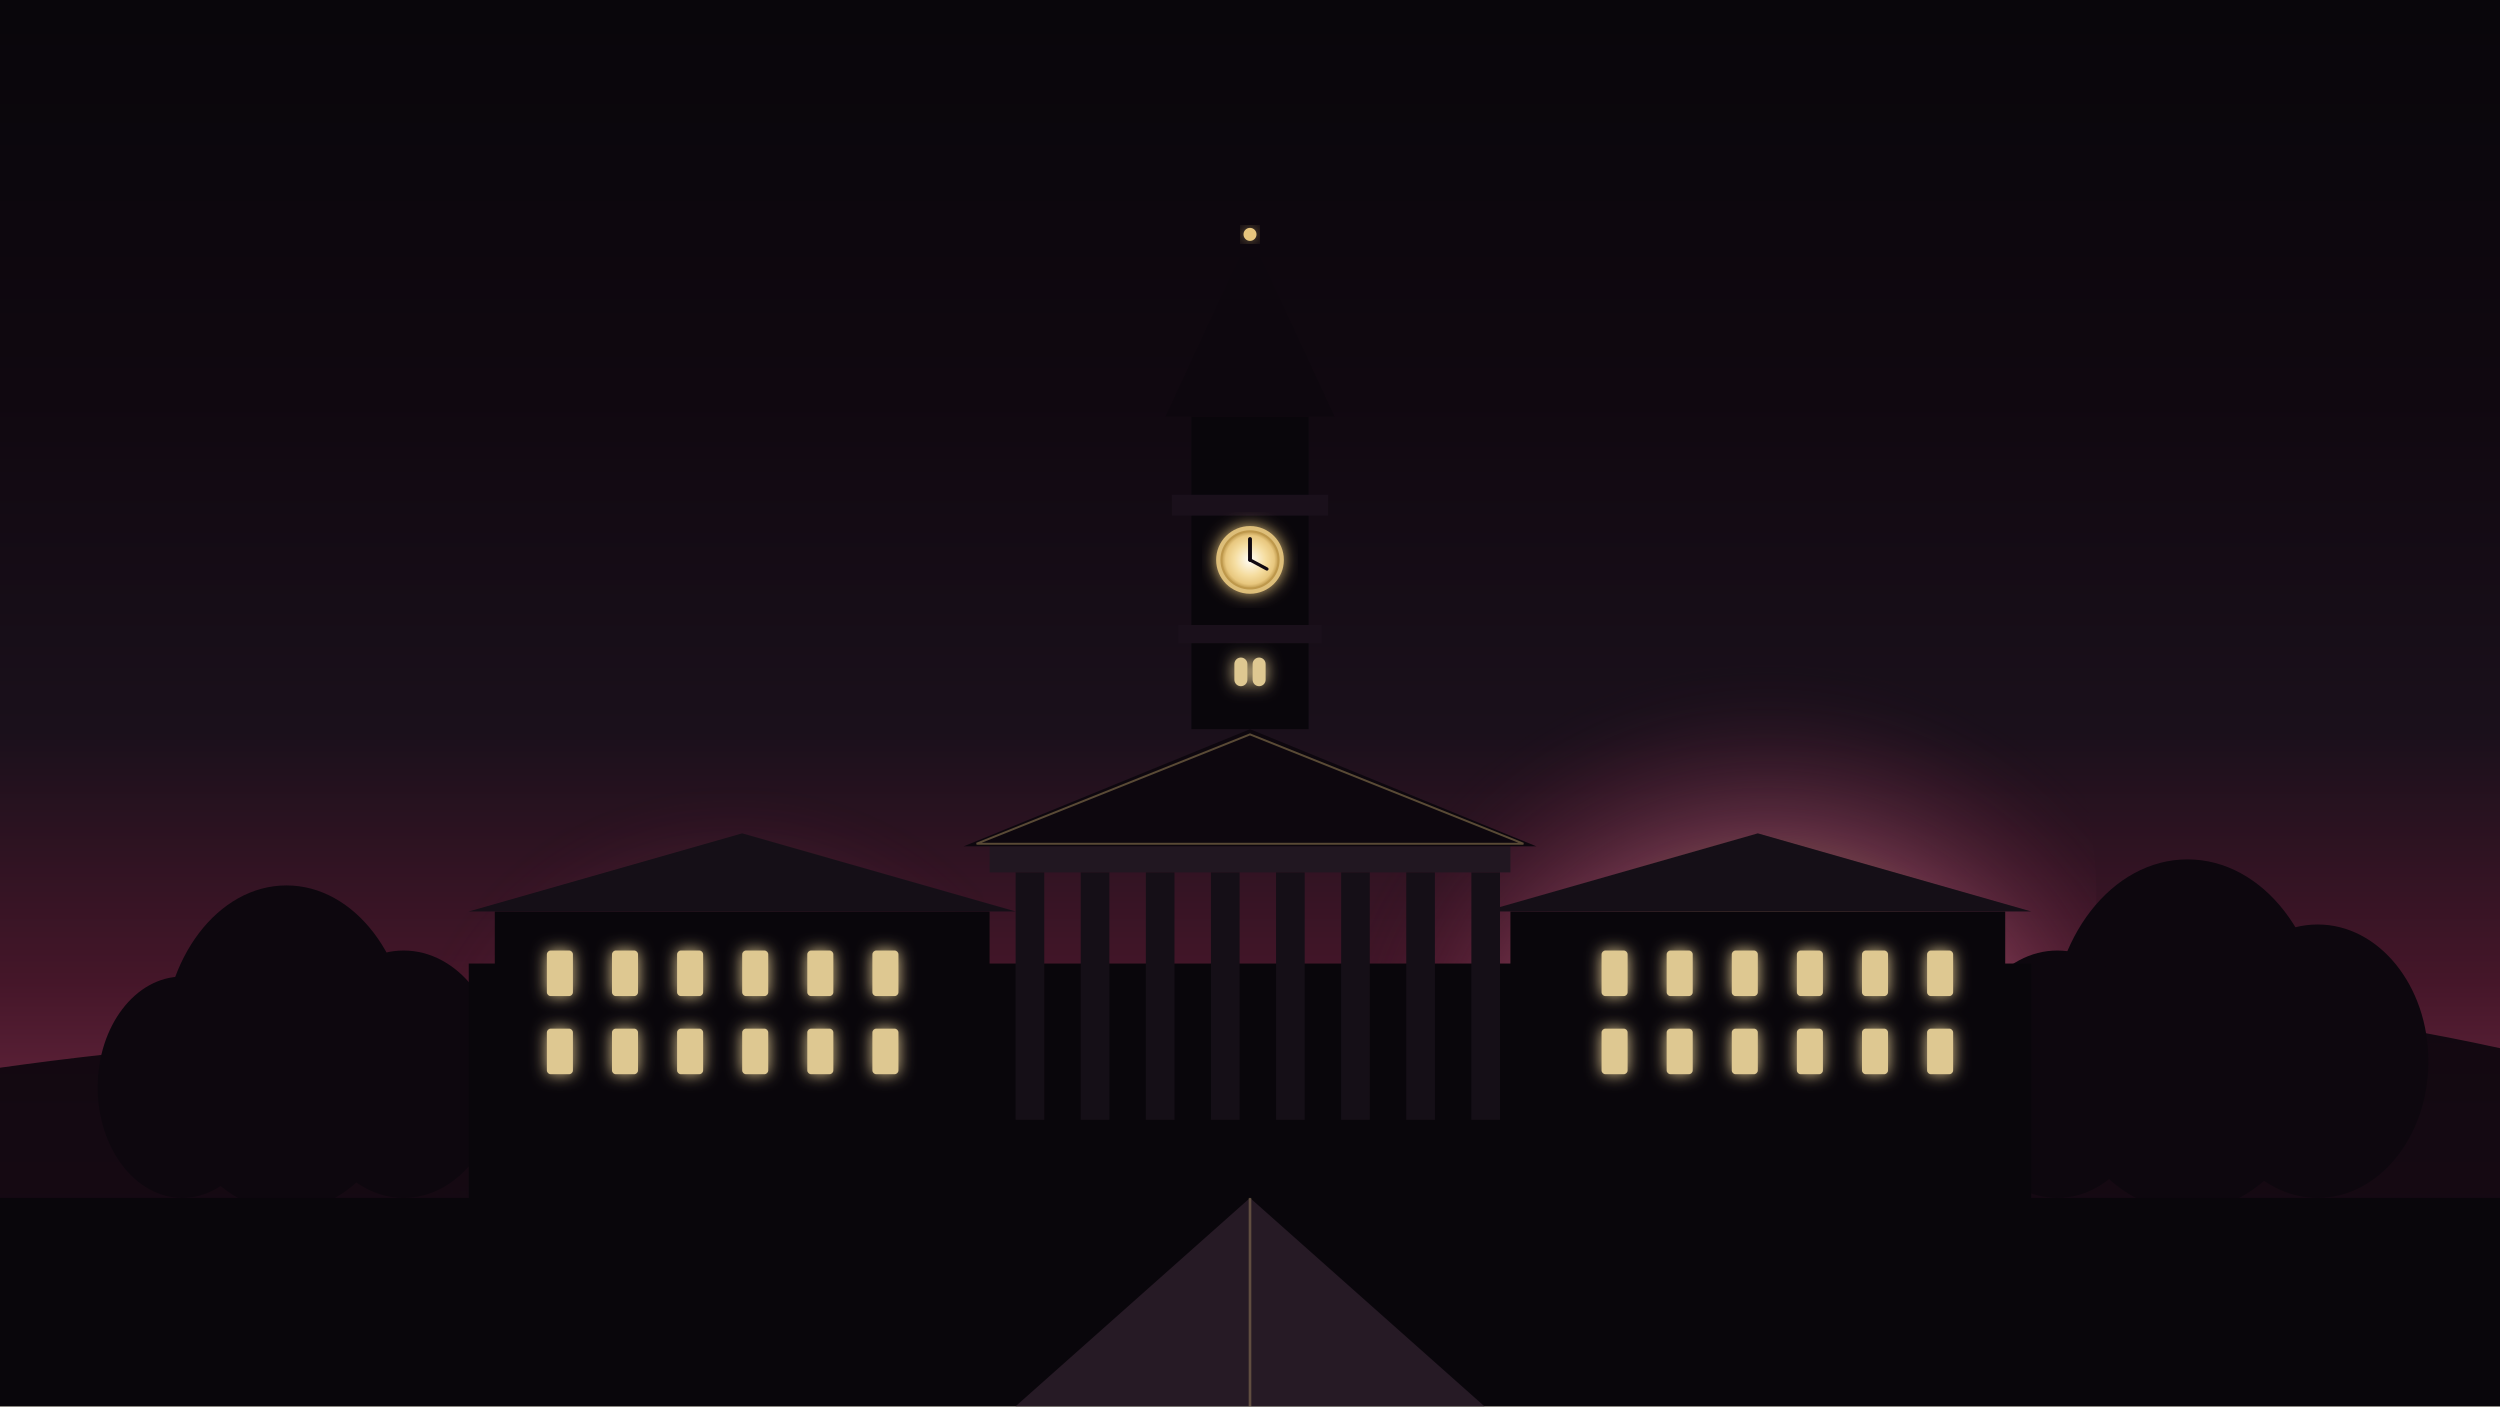
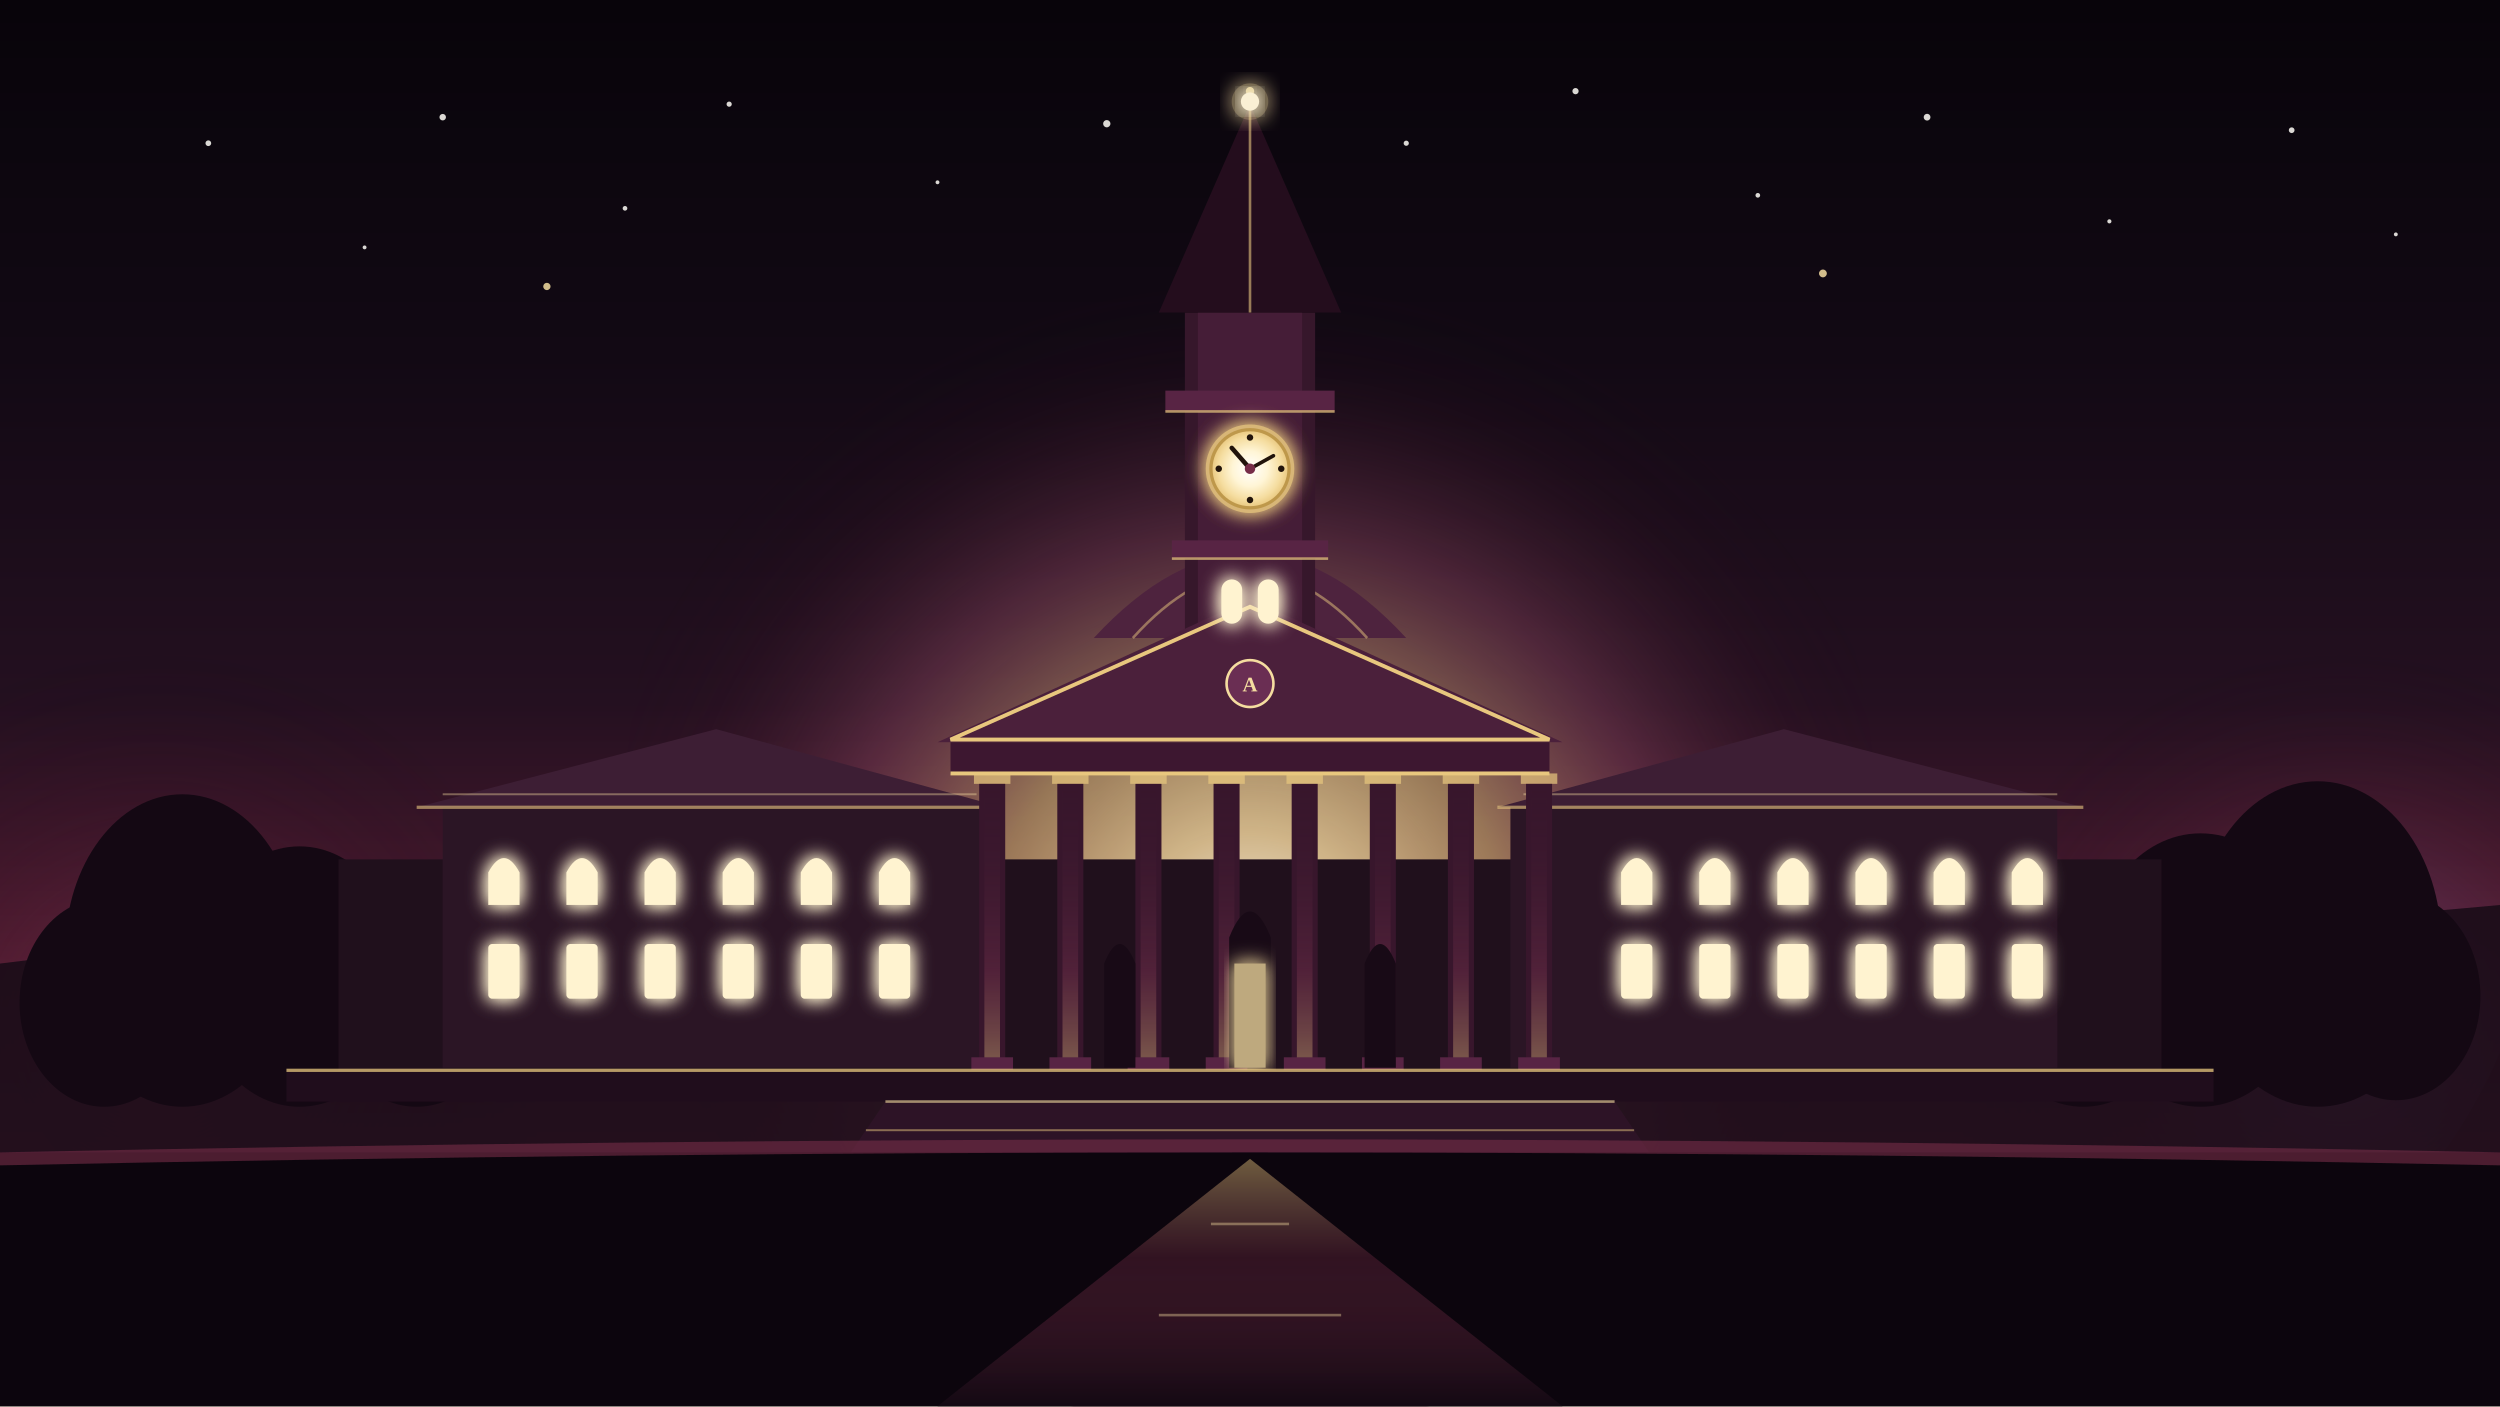
<svg xmlns="http://www.w3.org/2000/svg" viewBox="0 0 1920 1080" width="100%" height="100%">
  <defs>
    <linearGradient id="skyGrad" x1="0%" y1="0%" x2="0%" y2="100%">
-       <stop offset="0%" stop-color="#09060B" />
-       <stop offset="28%" stop-color="#100810" />
-       <stop offset="52%" stop-color="#1A101B" />
-       <stop offset="70%" stop-color="#451629" />
-       <stop offset="86%" stop-color="#762D48" />
-       <stop offset="94%" stop-color="#98415F" />
-       <stop offset="100%" stop-color="#E8C77E" stop-opacity="0.85" />
+       <stop offset="0%" stop-color="#08040A" />
+       <stop offset="25%" stop-color="#120914" />
+       <stop offset="50%" stop-color="#241020" />
+       <stop offset="68%" stop-color="#4E1A30" />
+       <stop offset="82%" stop-color="#762D48" />
+       <stop offset="93%" stop-color="#C25A78" />
+       <stop offset="100%" stop-color="#E8C77E" />
    </linearGradient>
-     <radialGradient id="sunGlow" cx="65%" cy="72%" r="48%">
+     <radialGradient id="sunGlow" cx="50%" cy="62%" r="55%">
      <stop offset="0%" stop-color="#FFFDF7" stop-opacity="0.95" />
-       <stop offset="18%" stop-color="#F5DDA0" stop-opacity="0.85" />
-       <stop offset="38%" stop-color="#E8C77E" stop-opacity="0.60" />
-       <stop offset="62%" stop-color="#B65B78" stop-opacity="0.35" />
-       <stop offset="82%" stop-color="#762D48" stop-opacity="0.15" />
+       <stop offset="18%" stop-color="#F5DDA0" stop-opacity="0.80" />
+       <stop offset="38%" stop-color="#E8C77E" stop-opacity="0.55" />
+       <stop offset="62%" stop-color="#B65B78" stop-opacity="0.30" />
+       <stop offset="85%" stop-color="#451629" stop-opacity="0.10" />
      <stop offset="100%" stop-color="#100810" stop-opacity="0" />
    </radialGradient>
-     <filter id="glow" x="-20%" y="-20%" width="140%" height="140%">
-       <feGaussianBlur stdDeviation="6" result="blur" />
-       <feComposite in="SourceGraphic" in2="blur" operator="over" />
+     <radialGradient id="lateralGlowLeft" cx="20%" cy="68%" r="40%">
+       <stop offset="0%" stop-color="#98415F" stop-opacity="0.45" />
+       <stop offset="60%" stop-color="#451629" stop-opacity="0.15" />
+       <stop offset="100%" stop-color="#08040A" stop-opacity="0" />
+     </radialGradient>
+     <radialGradient id="lateralGlowRight" cx="80%" cy="68%" r="40%">
+       <stop offset="0%" stop-color="#B9A0FF" stop-opacity="0.35" />
+       <stop offset="60%" stop-color="#762D48" stop-opacity="0.15" />
+       <stop offset="100%" stop-color="#08040A" stop-opacity="0" />
+     </radialGradient>
+     <filter id="windowGlow" x="-30%" y="-30%" width="160%" height="160%">
+       <feGaussianBlur stdDeviation="7" result="blur1" />
+       <feGaussianBlur stdDeviation="3" result="blur2" />
+       <feMerge>
+         <feMergeNode in="blur1" />
+         <feMergeNode in="blur2" />
+         <feMergeNode in="SourceGraphic" />
+       </feMerge>
    </filter>
-     <radialGradient id="clockGlow" cx="50%" cy="50%" r="50%">
-       <stop offset="0%" stop-color="#FFFDF7" />
-       <stop offset="55%" stop-color="#F5DDA0" />
-       <stop offset="85%" stop-color="#E8C77E" />
-       <stop offset="100%" stop-color="#BE984B" />
-     </radialGradient>
+     <radialGradient id="clockFace" cx="50%" cy="50%" r="50%">
+       <stop offset="0%" stop-color="#FFFFFF" />
+       <stop offset="45%" stop-color="#FFF5D6" />
+       <stop offset="80%" stop-color="#F5DDA0" />
+       <stop offset="100%" stop-color="#E8C77E" />
+     </radialGradient>
+     <linearGradient id="columnUplight" x1="0%" y1="100%" x2="0%" y2="0%">
+       <stop offset="0%" stop-color="#E8C77E" stop-opacity="0.40" />
+       <stop offset="35%" stop-color="#98415F" stop-opacity="0.25" />
+       <stop offset="100%" stop-color="#2D1726" stop-opacity="0" />
+     </linearGradient>
+     <linearGradient id="walkwayGrad" x1="50%" y1="0%" x2="50%" y2="100%">
+       <stop offset="0%" stop-color="#E8C77E" stop-opacity="0.45" />
+       <stop offset="40%" stop-color="#762D48" stop-opacity="0.35" />
+       <stop offset="100%" stop-color="#150A14" stop-opacity="0.80" />
+     </linearGradient>
  </defs>
  <rect width="1920" height="1080" fill="url(#skyGrad)" />
-   <circle cx="1250" cy="690" r="360" fill="url(#sunGlow)" />
-   <circle cx="480" cy="740" r="280" fill="url(#sunGlow)" opacity="0.45" />
-   <path d="M0,820 Q320,775 640,805 T1280,785 T1920,805 L1920,1080 L0,1080 Z" fill="#0D070E" opacity="0.92" />
-   <g fill="#0D070E">
-     <ellipse cx="220" cy="805" rx="95" ry="125" />
-     <ellipse cx="310" cy="825" rx="75" ry="95" />
-     <ellipse cx="140" cy="835" rx="65" ry="85" />
-     <ellipse cx="1680" cy="795" rx="105" ry="135" />
-     <ellipse cx="1780" cy="815" rx="85" ry="105" />
-     <ellipse cx="1580" cy="825" rx="75" ry="95" />
-   </g>
-   <rect x="360" y="740" width="1200" height="220" fill="#09060B" />
-   <g fill="#150F17">
-     <rect x="760" y="650" width="400" height="20" fill="#211721" />
-     <polygon points="740,650 960,560 1180,650" fill="#0D070E" />
-     <polygon points="750,648 960,564 1170,648" fill="none" stroke="#E8C77E" stroke-width="1.5" opacity="0.35" />
-     <rect x="780" y="670" width="22" height="190" />
-     <rect x="830" y="670" width="22" height="190" />
-     <rect x="880" y="670" width="22" height="190" />
-     <rect x="930" y="670" width="22" height="190" />
-     <rect x="980" y="670" width="22" height="190" />
-     <rect x="1030" y="670" width="22" height="190" />
-     <rect x="1080" y="670" width="22" height="190" />
-     <rect x="1130" y="670" width="22" height="190" />
-   </g>
-   <rect x="380" y="700" width="380" height="160" fill="#09060B" />
-   <polygon points="360,700 570,640 780,700" fill="#150F17" />
-   <rect x="1160" y="700" width="380" height="160" fill="#09060B" />
-   <polygon points="1140,700 1350,640 1560,700" fill="#150F17" />
-   <g fill="#09060B">
-     <rect x="915" y="320" width="90" height="240" />
-     <polygon points="895,320 960,180 1025,320" fill="#0D070E" />
-     <circle cx="960" cy="180" r="5" fill="#E8C77E" filter="url(#glow)" />
-     <rect x="900" y="380" width="120" height="16" fill="#1A101B" />
-     <rect x="905" y="480" width="110" height="14" fill="#1A101B" />
-     <circle cx="960" cy="430" r="26" fill="#E8C77E" filter="url(#glow)" opacity="0.95" />
-     <circle cx="960" cy="430" r="22" fill="url(#clockGlow)" />
-     <circle cx="960" cy="430" r="22" fill="none" stroke="#BE984B" stroke-width="1.5" />
-     <line x1="960" y1="430" x2="960" y2="414" stroke="#100810" stroke-width="3" stroke-linecap="round" />
-     <line x1="960" y1="430" x2="973" y2="437" stroke="#100810" stroke-width="2.5" stroke-linecap="round" />
-   </g>
-   <g fill="#F5DDA0" opacity="0.90" filter="url(#glow)">
-     <rect x="948" y="505" width="10" height="22" rx="5" />
-     <rect x="962" y="505" width="10" height="22" rx="5" />
-     <rect x="420" y="730" width="20" height="35" rx="3" />
-     <rect x="470" y="730" width="20" height="35" rx="3" />
-     <rect x="520" y="730" width="20" height="35" rx="3" />
-     <rect x="570" y="730" width="20" height="35" rx="3" />
-     <rect x="620" y="730" width="20" height="35" rx="3" />
-     <rect x="670" y="730" width="20" height="35" rx="3" />
-     <rect x="420" y="790" width="20" height="35" rx="3" />
-     <rect x="470" y="790" width="20" height="35" rx="3" />
-     <rect x="520" y="790" width="20" height="35" rx="3" />
-     <rect x="570" y="790" width="20" height="35" rx="3" />
-     <rect x="620" y="790" width="20" height="35" rx="3" />
-     <rect x="670" y="790" width="20" height="35" rx="3" />
-     <rect x="1230" y="730" width="20" height="35" rx="3" />
-     <rect x="1280" y="730" width="20" height="35" rx="3" />
-     <rect x="1330" y="730" width="20" height="35" rx="3" />
-     <rect x="1380" y="730" width="20" height="35" rx="3" />
-     <rect x="1430" y="730" width="20" height="35" rx="3" />
-     <rect x="1480" y="730" width="20" height="35" rx="3" />
-     <rect x="1230" y="790" width="20" height="35" rx="3" />
-     <rect x="1280" y="790" width="20" height="35" rx="3" />
-     <rect x="1330" y="790" width="20" height="35" rx="3" />
-     <rect x="1380" y="790" width="20" height="35" rx="3" />
-     <rect x="1430" y="790" width="20" height="35" rx="3" />
-     <rect x="1480" y="790" width="20" height="35" rx="3" />
-   </g>
-   <polygon points="0,920 1920,920 1920,1080 0,1080" fill="#09060B" />
-   <polygon points="960,920 1140,1080 780,1080" fill="#30202E" opacity="0.75" />
-   <line x1="960" y1="920" x2="960" y2="1080" stroke="#E8C77E" stroke-width="2" opacity="0.30" />
+   <circle cx="960" cy="620" r="480" fill="url(#sunGlow)" />
+   <circle cx="350" cy="660" r="380" fill="url(#lateralGlowLeft)" />
+   <circle cx="1570" cy="660" r="380" fill="url(#lateralGlowRight)" />
+   <g fill="#FFFDF7" opacity="0.85">
+     <circle cx="160" cy="110" r="2.2" />
+     <circle cx="280" cy="190" r="1.5" />
+     <circle cx="340" cy="90" r="2.5" />
+     <circle cx="480" cy="160" r="1.8" />
+     <circle cx="560" cy="80" r="2.0" />
+     <circle cx="720" cy="140" r="1.5" />
+     <circle cx="850" cy="95" r="2.8" />
+     <circle cx="1080" cy="110" r="2.0" />
+     <circle cx="1210" cy="70" r="2.4" />
+     <circle cx="1350" cy="150" r="1.8" />
+     <circle cx="1480" cy="90" r="2.6" />
+     <circle cx="1620" cy="170" r="1.6" />
+     <circle cx="1760" cy="100" r="2.2" />
+     <circle cx="1840" cy="180" r="1.5" />
+     <circle cx="420" cy="220" r="2.8" fill="#F5DDA0" />
+     <circle cx="1400" cy="210" r="3.0" fill="#F5DDA0" />
+     <circle cx="960" cy="70" r="3.2" fill="#FFEAA7" filter="url(#windowGlow)" />
+   </g>
+   <path d="M0,740 Q480,680 960,710 T1920,695 L1920,1080 L0,1080 Z" fill="#180B17" opacity="0.88" />
+   <g fill="#140813">
+     <ellipse cx="140" cy="730" rx="90" ry="120" />
+     <ellipse cx="230" cy="750" rx="80" ry="100" />
+     <ellipse cx="320" cy="765" rx="70" ry="85" />
+     <ellipse cx="80" cy="770" rx="65" ry="80" />
+     <ellipse cx="1780" cy="725" rx="95" ry="125" />
+     <ellipse cx="1690" cy="745" rx="85" ry="105" />
+     <ellipse cx="1600" cy="760" rx="75" ry="90" />
+     <ellipse cx="1840" cy="765" rx="65" ry="80" />
+   </g>
+   <rect x="260" y="660" width="1400" height="180" fill="#20101C" />
+   <rect x="340" y="620" width="420" height="200" fill="#2B1525" />
+   <polygon points="320,620 550,560 770,620" fill="#3D1E34" />
+   <line x1="320" y1="620" x2="770" y2="620" stroke="#E8C77E" stroke-width="2.5" opacity="0.6" />
+   <line x1="340" y1="610" x2="750" y2="610" stroke="#F5DDA0" stroke-width="1.5" opacity="0.4" />
+   <rect x="1160" y="620" width="420" height="200" fill="#2B1525" />
+   <polygon points="1150,620 1370,560 1600,620" fill="#3D1E34" />
+   <line x1="1150" y1="620" x2="1600" y2="620" stroke="#E8C77E" stroke-width="2.5" opacity="0.6" />
+   <line x1="1170" y1="610" x2="1580" y2="610" stroke="#F5DDA0" stroke-width="1.5" opacity="0.4" />
+   <path d="M840,490 Q960,360 1080,490 Z" fill="#4E233E" />
+   <path d="M870,490 Q960,390 1050,490" fill="none" stroke="#E8C77E" stroke-width="2" opacity="0.5" />
+   <path d="M910,490 Q960,420 1010,490" fill="none" stroke="#E8C77E" stroke-width="1.5" opacity="0.5" />
+   <line x1="960" y1="360" x2="960" y2="490" stroke="#F5DDA0" stroke-width="2.5" opacity="0.7" />
+   <rect x="942" y="325" width="36" height="35" fill="#3A192E" />
+   <polygon points="936,325 960,285 984,325" fill="#E8C77E" filter="url(#windowGlow)" />
+   <circle cx="960" cy="282" r="5" fill="#FFFFFF" filter="url(#windowGlow)" />
+   <rect x="910" y="240" width="100" height="280" fill="#36172B" />
+   <rect x="920" y="240" width="80" height="280" fill="#451D37" />
+   <rect x="895" y="300" width="130" height="16" fill="#582444" />
+   <line x1="895" y1="316" x2="1025" y2="316" stroke="#E8C77E" stroke-width="2" opacity="0.7" />
+   <rect x="900" y="415" width="120" height="14" fill="#582444" />
+   <line x1="900" y1="429" x2="1020" y2="429" stroke="#E8C77E" stroke-width="2" opacity="0.7" />
+   <polygon points="890,240 960,80 1030,240" fill="#240D1D" />
+   <line x1="960" y1="80" x2="960" y2="240" stroke="#E8C77E" stroke-width="2" opacity="0.6" />
+   <circle cx="960" cy="78" r="7" fill="#FFFFFF" filter="url(#windowGlow)" />
+   <circle cx="960" cy="78" r="14" fill="#F5DDA0" opacity="0.45" filter="url(#windowGlow)" />
+   <circle cx="960" cy="360" r="34" fill="#E8C77E" filter="url(#windowGlow)" opacity="0.9" />
+   <circle cx="960" cy="360" r="30" fill="url(#clockFace)" />
+   <circle cx="960" cy="360" r="30" fill="none" stroke="#BE984B" stroke-width="2.5" />
+   <circle cx="960" cy="336" r="2.5" fill="#21140B" />
+   <circle cx="984" cy="360" r="2.5" fill="#21140B" />
+   <circle cx="960" cy="384" r="2.5" fill="#21140B" />
+   <circle cx="936" cy="360" r="2.5" fill="#21140B" />
+   <line x1="960" y1="360" x2="946" y2="344" stroke="#21140B" stroke-width="3.5" stroke-linecap="round" />
+   <line x1="960" y1="360" x2="978" y2="350" stroke="#21140B" stroke-width="2.8" stroke-linecap="round" />
+   <circle cx="960" cy="360" r="4" fill="#762D48" />
+   <polygon points="720,570 960,460 1200,570" fill="#4B203B" />
+   <polygon points="730,568 960,466 1190,568" fill="none" stroke="#E8C77E" stroke-width="3" />
+   <circle cx="960" cy="525" r="18" fill="#6A2E53" stroke="#F5DDA0" stroke-width="2" />
+   <text x="960" y="531" font-family="'Times New Roman', serif" font-size="16" font-weight="bold" fill="#F5DDA0" text-anchor="middle">A</text>
+   <rect x="730" y="570" width="460" height="24" fill="#3D1730" />
+   <line x1="730" y1="594" x2="1190" y2="594" stroke="#E8C77E" stroke-width="3" />
+   <g fill="#431C35">
+     <rect x="748" y="594" width="28" height="8" fill="#E8C77E" opacity="0.7" />
+     <rect x="808" y="594" width="28" height="8" fill="#E8C77E" opacity="0.7" />
+     <rect x="868" y="594" width="28" height="8" fill="#E8C77E" opacity="0.7" />
+     <rect x="928" y="594" width="28" height="8" fill="#E8C77E" opacity="0.7" />
+     <rect x="988" y="594" width="28" height="8" fill="#E8C77E" opacity="0.7" />
+     <rect x="1048" y="594" width="28" height="8" fill="#E8C77E" opacity="0.7" />
+     <rect x="1108" y="594" width="28" height="8" fill="#E8C77E" opacity="0.7" />
+     <rect x="1168" y="594" width="28" height="8" fill="#E8C77E" opacity="0.7" />
+     <rect x="752" y="602" width="20" height="218" fill="#38162C" />
+     <rect x="756" y="602" width="12" height="218" fill="url(#columnUplight)" />
+     <rect x="812" y="602" width="20" height="218" fill="#38162C" />
+     <rect x="816" y="602" width="12" height="218" fill="url(#columnUplight)" />
+     <rect x="872" y="602" width="20" height="218" fill="#38162C" />
+     <rect x="876" y="602" width="12" height="218" fill="url(#columnUplight)" />
+     <rect x="932" y="602" width="20" height="218" fill="#38162C" />
+     <rect x="936" y="602" width="12" height="218" fill="url(#columnUplight)" />
+     <rect x="992" y="602" width="20" height="218" fill="#38162C" />
+     <rect x="996" y="602" width="12" height="218" fill="url(#columnUplight)" />
+     <rect x="1052" y="602" width="20" height="218" fill="#38162C" />
+     <rect x="1056" y="602" width="12" height="218" fill="url(#columnUplight)" />
+     <rect x="1112" y="602" width="20" height="218" fill="#38162C" />
+     <rect x="1116" y="602" width="12" height="218" fill="url(#columnUplight)" />
+     <rect x="1172" y="602" width="20" height="218" fill="#38162C" />
+     <rect x="1176" y="602" width="12" height="218" fill="url(#columnUplight)" />
+     <rect x="746" y="812" width="32" height="10" fill="#582444" />
+     <rect x="806" y="812" width="32" height="10" fill="#582444" />
+     <rect x="866" y="812" width="32" height="10" fill="#582444" />
+     <rect x="926" y="812" width="32" height="10" fill="#582444" />
+     <rect x="986" y="812" width="32" height="10" fill="#582444" />
+     <rect x="1046" y="812" width="32" height="10" fill="#582444" />
+     <rect x="1106" y="812" width="32" height="10" fill="#582444" />
+     <rect x="1166" y="812" width="32" height="10" fill="#582444" />
+   </g>
+   <g fill="#180A16">
+     <path d="M848,740 Q860,710 872,740 L872,820 L848,820 Z" />
+     <path d="M944,720 Q960,680 976,720 L976,820 L944,820 Z" />
+     <path d="M1048,740 Q1060,710 1072,740 L1072,820 L1048,820 Z" />
+     <rect x="948" y="740" width="24" height="80" fill="#F5DDA0" opacity="0.75" filter="url(#windowGlow)" />
+   </g>
+   <g fill="#FFF3D0" filter="url(#windowGlow)">
+     <rect x="938" y="445" width="16" height="34" rx="8" />
+     <rect x="966" y="445" width="16" height="34" rx="8" />
+     <path d="M375,670 Q387,648 399,670 L399,695 L375,695 Z" />
+     <path d="M435,670 Q447,648 459,670 L459,695 L435,695 Z" />
+     <path d="M495,670 Q507,648 519,670 L519,695 L495,695 Z" />
+     <path d="M555,670 Q567,648 579,670 L579,695 L555,695 Z" />
+     <path d="M615,670 Q627,648 639,670 L639,695 L615,695 Z" />
+     <path d="M675,670 Q687,648 699,670 L699,695 L675,695 Z" />
+     <rect x="375" y="725" width="24" height="42" rx="3" />
+     <rect x="435" y="725" width="24" height="42" rx="3" />
+     <rect x="495" y="725" width="24" height="42" rx="3" />
+     <rect x="555" y="725" width="24" height="42" rx="3" />
+     <rect x="615" y="725" width="24" height="42" rx="3" />
+     <rect x="675" y="725" width="24" height="42" rx="3" />
+     <path d="M1245,670 Q1257,648 1269,670 L1269,695 L1245,695 Z" />
+     <path d="M1305,670 Q1317,648 1329,670 L1329,695 L1305,695 Z" />
+     <path d="M1365,670 Q1377,648 1389,670 L1389,695 L1365,695 Z" />
+     <path d="M1425,670 Q1437,648 1449,670 L1449,695 L1425,695 Z" />
+     <path d="M1485,670 Q1497,648 1509,670 L1509,695 L1485,695 Z" />
+     <path d="M1545,670 Q1557,648 1569,670 L1569,695 L1545,695 Z" />
+     <rect x="1245" y="725" width="24" height="42" rx="3" />
+     <rect x="1305" y="725" width="24" height="42" rx="3" />
+     <rect x="1365" y="725" width="24" height="42" rx="3" />
+     <rect x="1425" y="725" width="24" height="42" rx="3" />
+     <rect x="1485" y="725" width="24" height="42" rx="3" />
+     <rect x="1545" y="725" width="24" height="42" rx="3" />
+   </g>
+   <rect x="220" y="822" width="1480" height="24" fill="#200D1C" />
+   <line x1="220" y1="822" x2="1700" y2="822" stroke="#E8C77E" stroke-width="2.5" opacity="0.75" />
+   <polygon points="680,846 1240,846 1270,890 650,890" fill="#2D1326" />
+   <line x1="680" y1="846" x2="1240" y2="846" stroke="#F5DDA0" stroke-width="2" opacity="0.6" />
+   <line x1="665" y1="868" x2="1255" y2="868" stroke="#E8C77E" stroke-width="1.5" opacity="0.5" />
+   <line x1="650" y1="890" x2="1270" y2="890" stroke="#E8C77E" stroke-width="2" opacity="0.7" />
+   <polygon points="0,885 1920,885 1920,1080 0,1080" fill="#0C050D" />
+   <path d="M0,885 Q960,865 1920,885 L1920,895 Q960,875 0,895 Z" fill="#762D48" opacity="0.6" />
+   <polygon points="960,890 1200,1080 720,1080" fill="url(#walkwayGrad)" />
+   <line x1="960" y1="890" x2="960" y2="1080" stroke="#FFF5D6" stroke-width="2.5" opacity="0.6" filter="url(#windowGlow)" />
+   <line x1="930" y1="940" x2="990" y2="940" stroke="#F5DDA0" stroke-width="2" opacity="0.4" />
+   <line x1="890" y1="1010" x2="1030" y2="1010" stroke="#F5DDA0" stroke-width="2" opacity="0.4" />
</svg>
